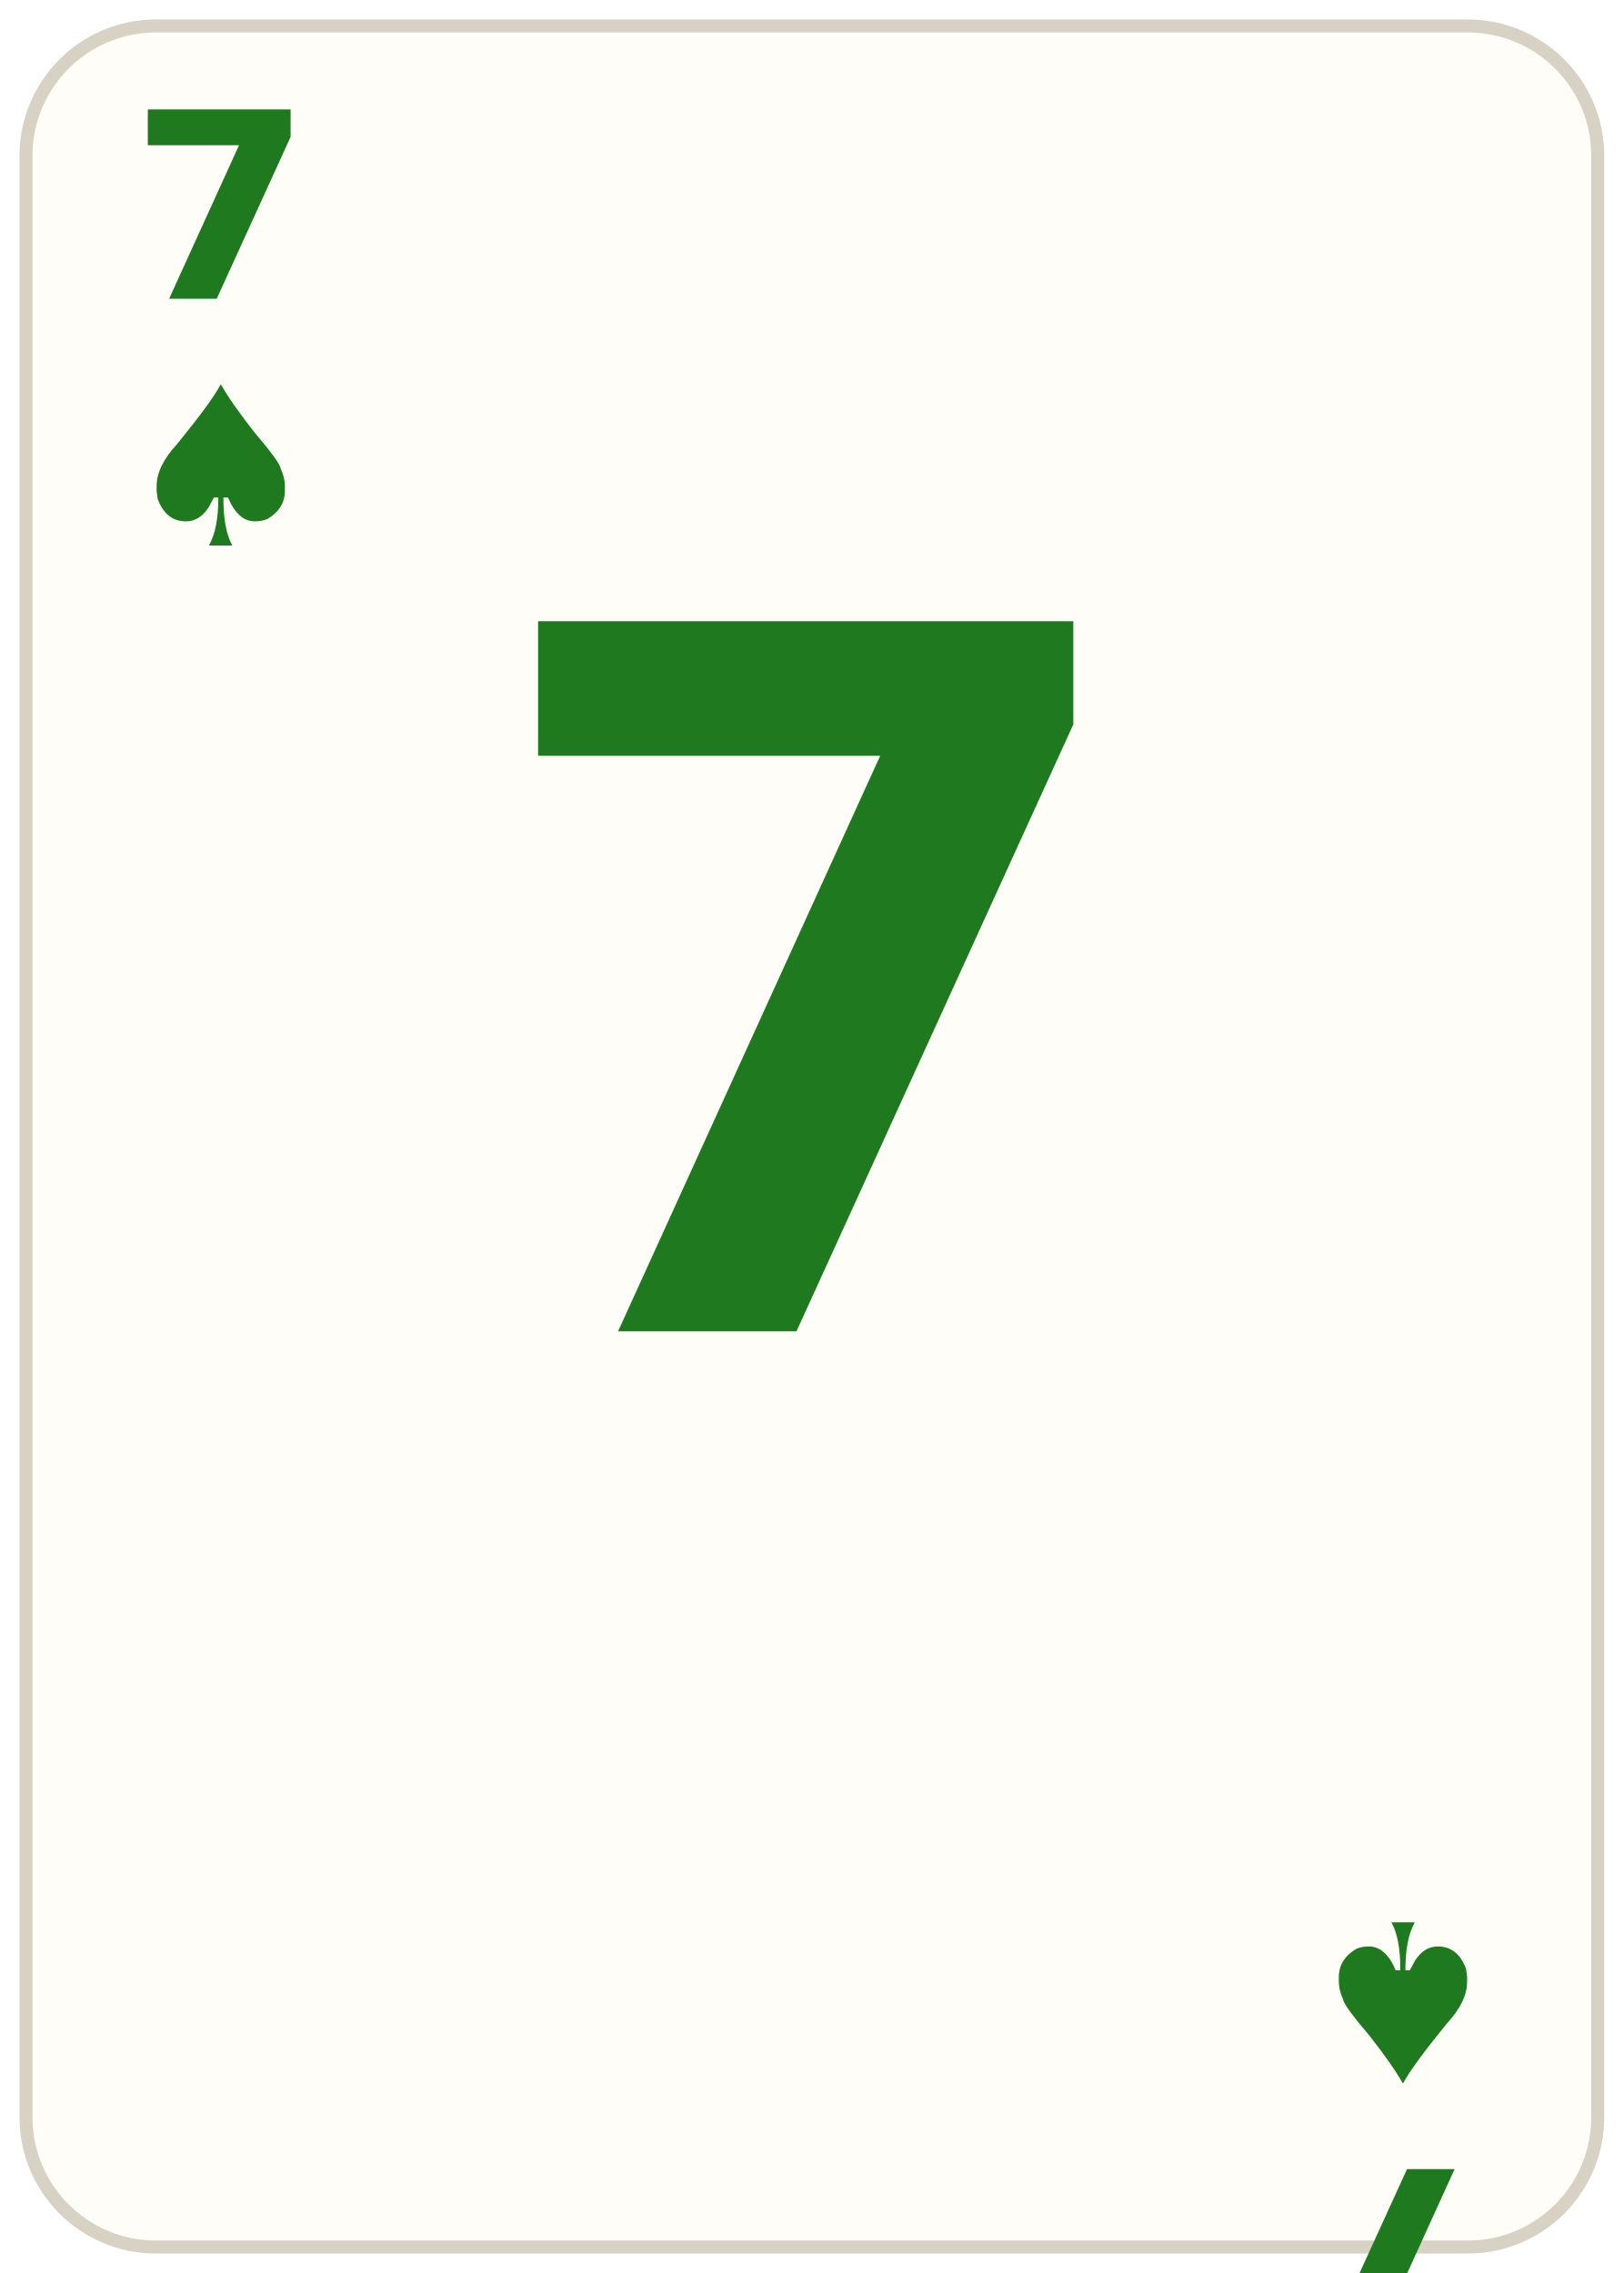
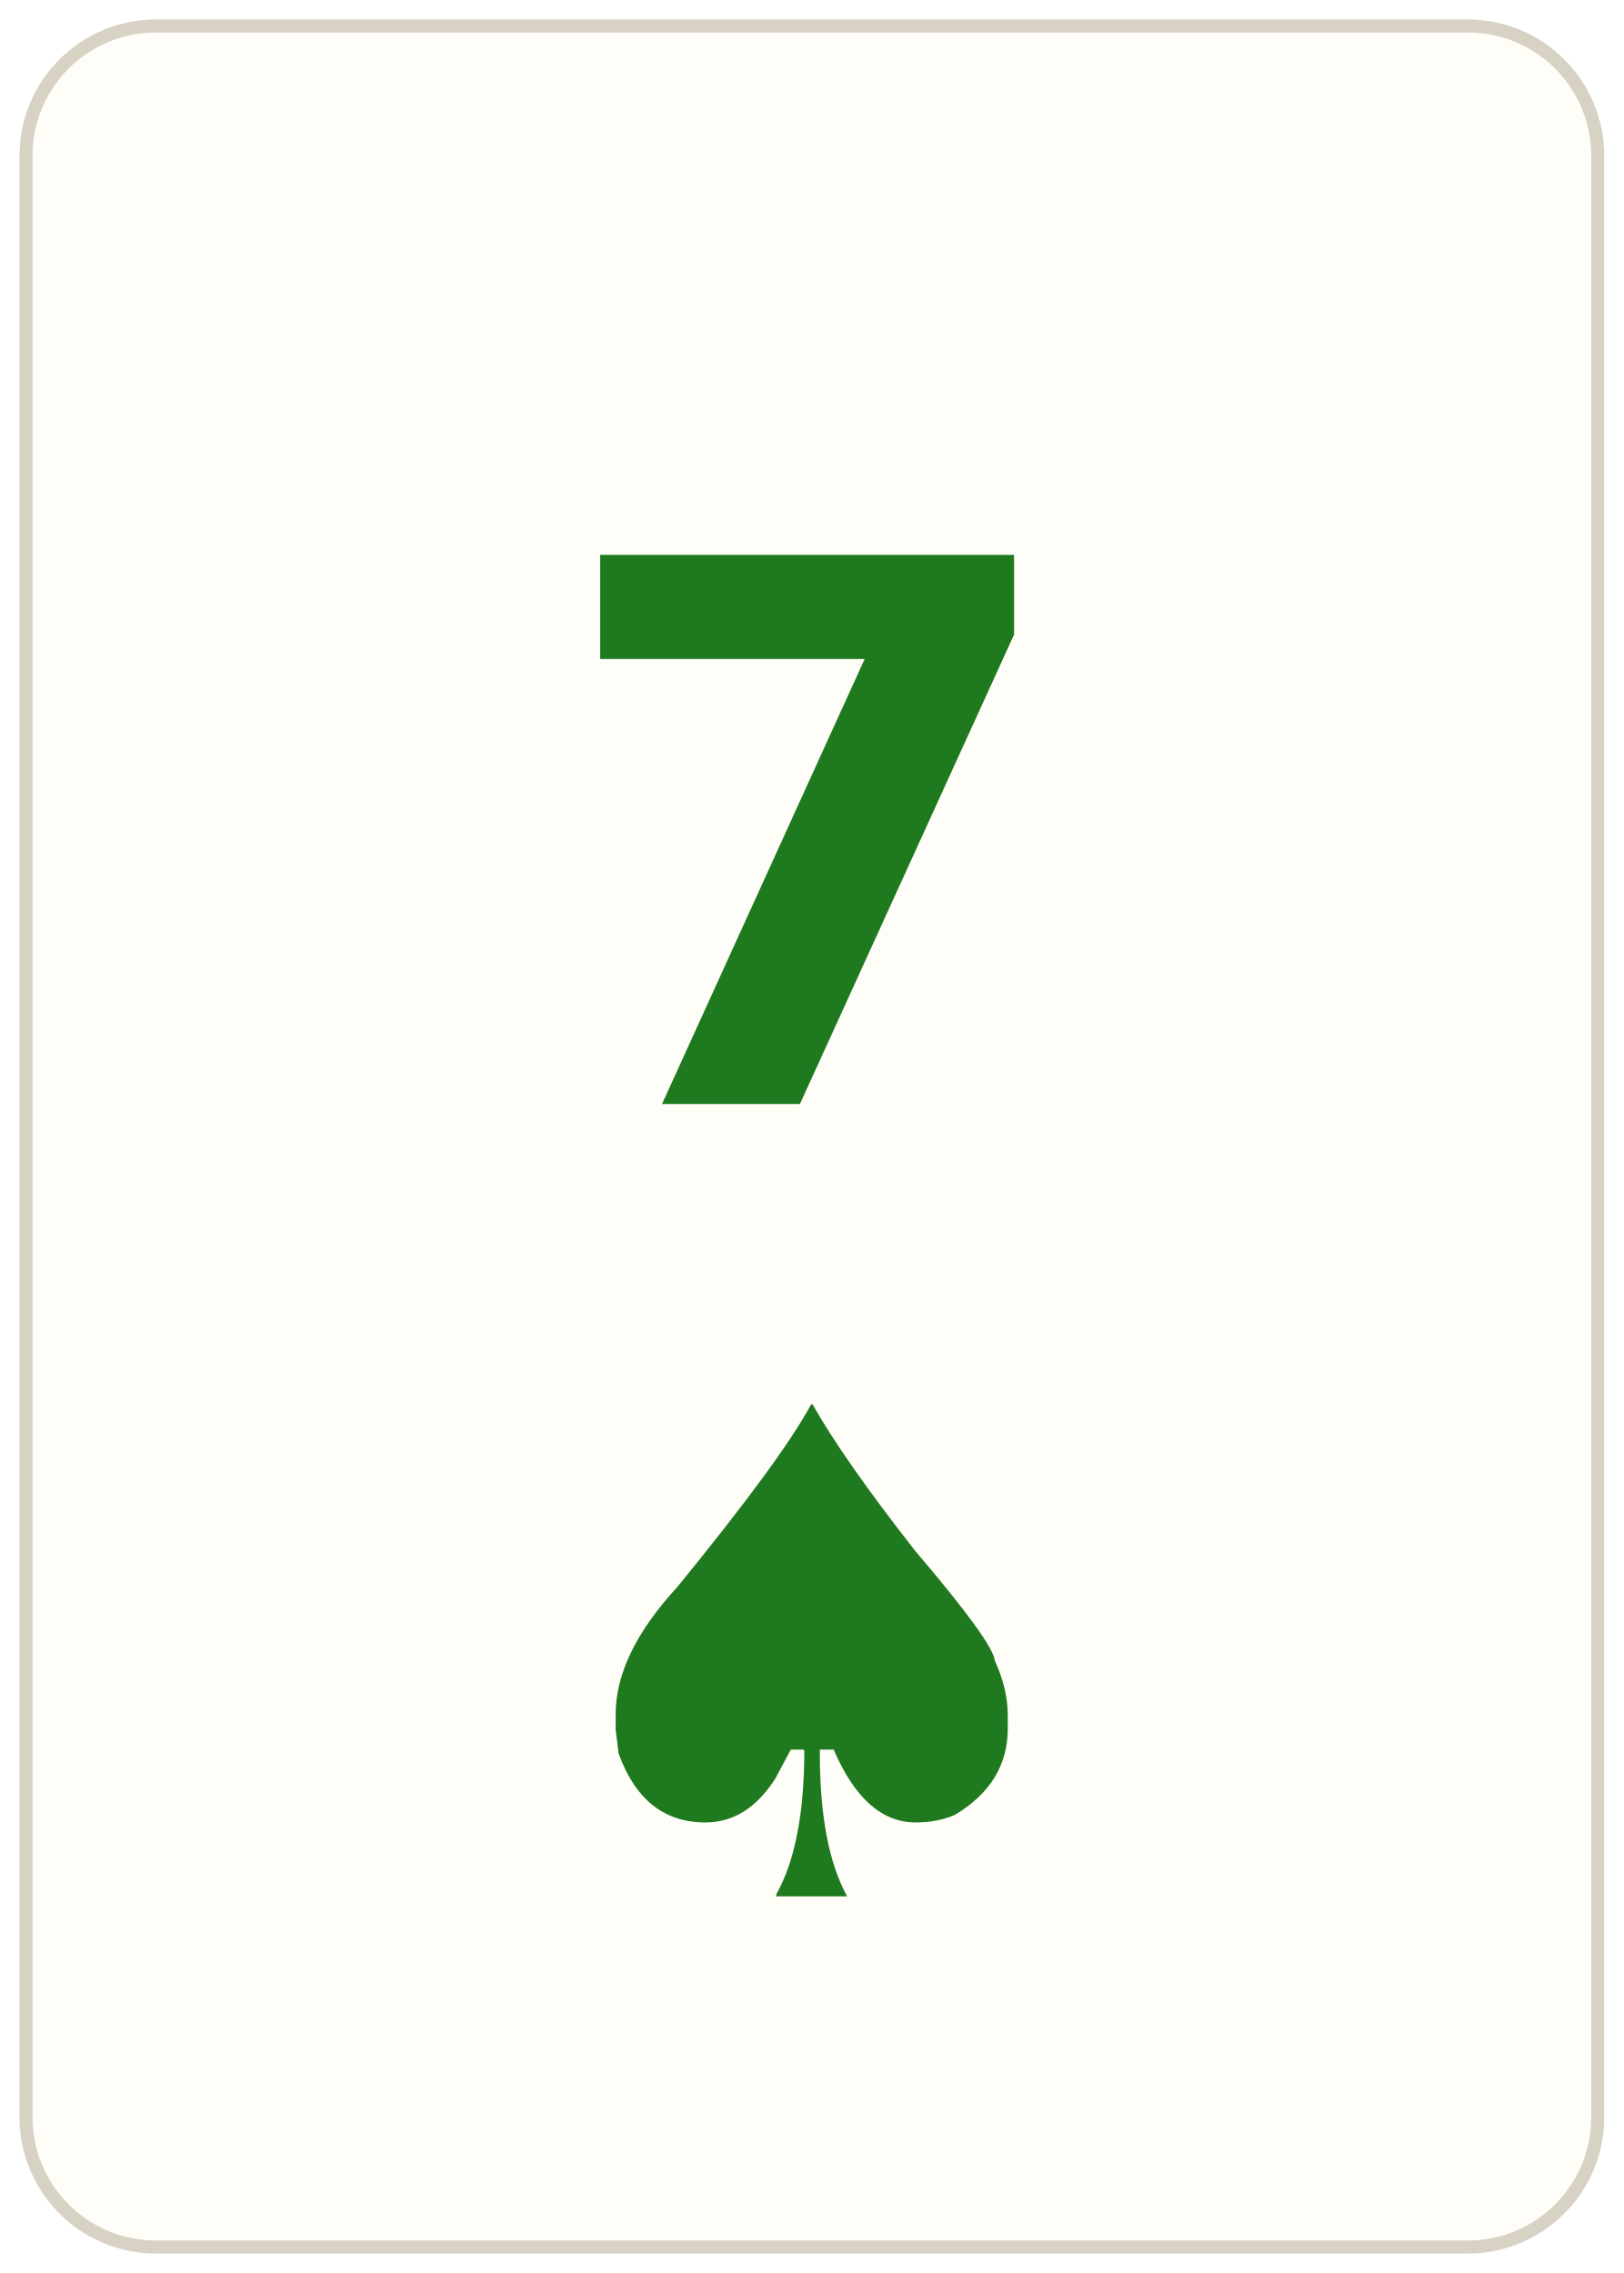
<svg xmlns="http://www.w3.org/2000/svg" viewBox="0 0 250 350" font-family="'DejaVu Sans','Arial Unicode MS','Segoe UI Symbol',sans-serif">
  <rect x="4" y="4" width="242" height="342" rx="20" ry="20" fill="#fffdf7" stroke="#d8d2c4" stroke-width="2" />
  <g fill="#1f7a1f" text-anchor="middle">
-     <text x="34" y="46" font-size="40" font-weight="700">7</text>
-     <text x="34" y="84" font-size="34">♠</text>
-     <g transform="rotate(180 216 312)">
-       <text x="216" y="290" font-size="40" font-weight="700">7</text>
-       <text x="216" y="328" font-size="34">♠</text>
-     </g>
-     <text x="125" y="205" font-size="150" font-weight="700">7</text>
+     <text x="125" y="170" font-size="116" font-weight="700">7</text>
+     <text x="125" y="292" font-size="104">♠</text>
  </g>
</svg>
